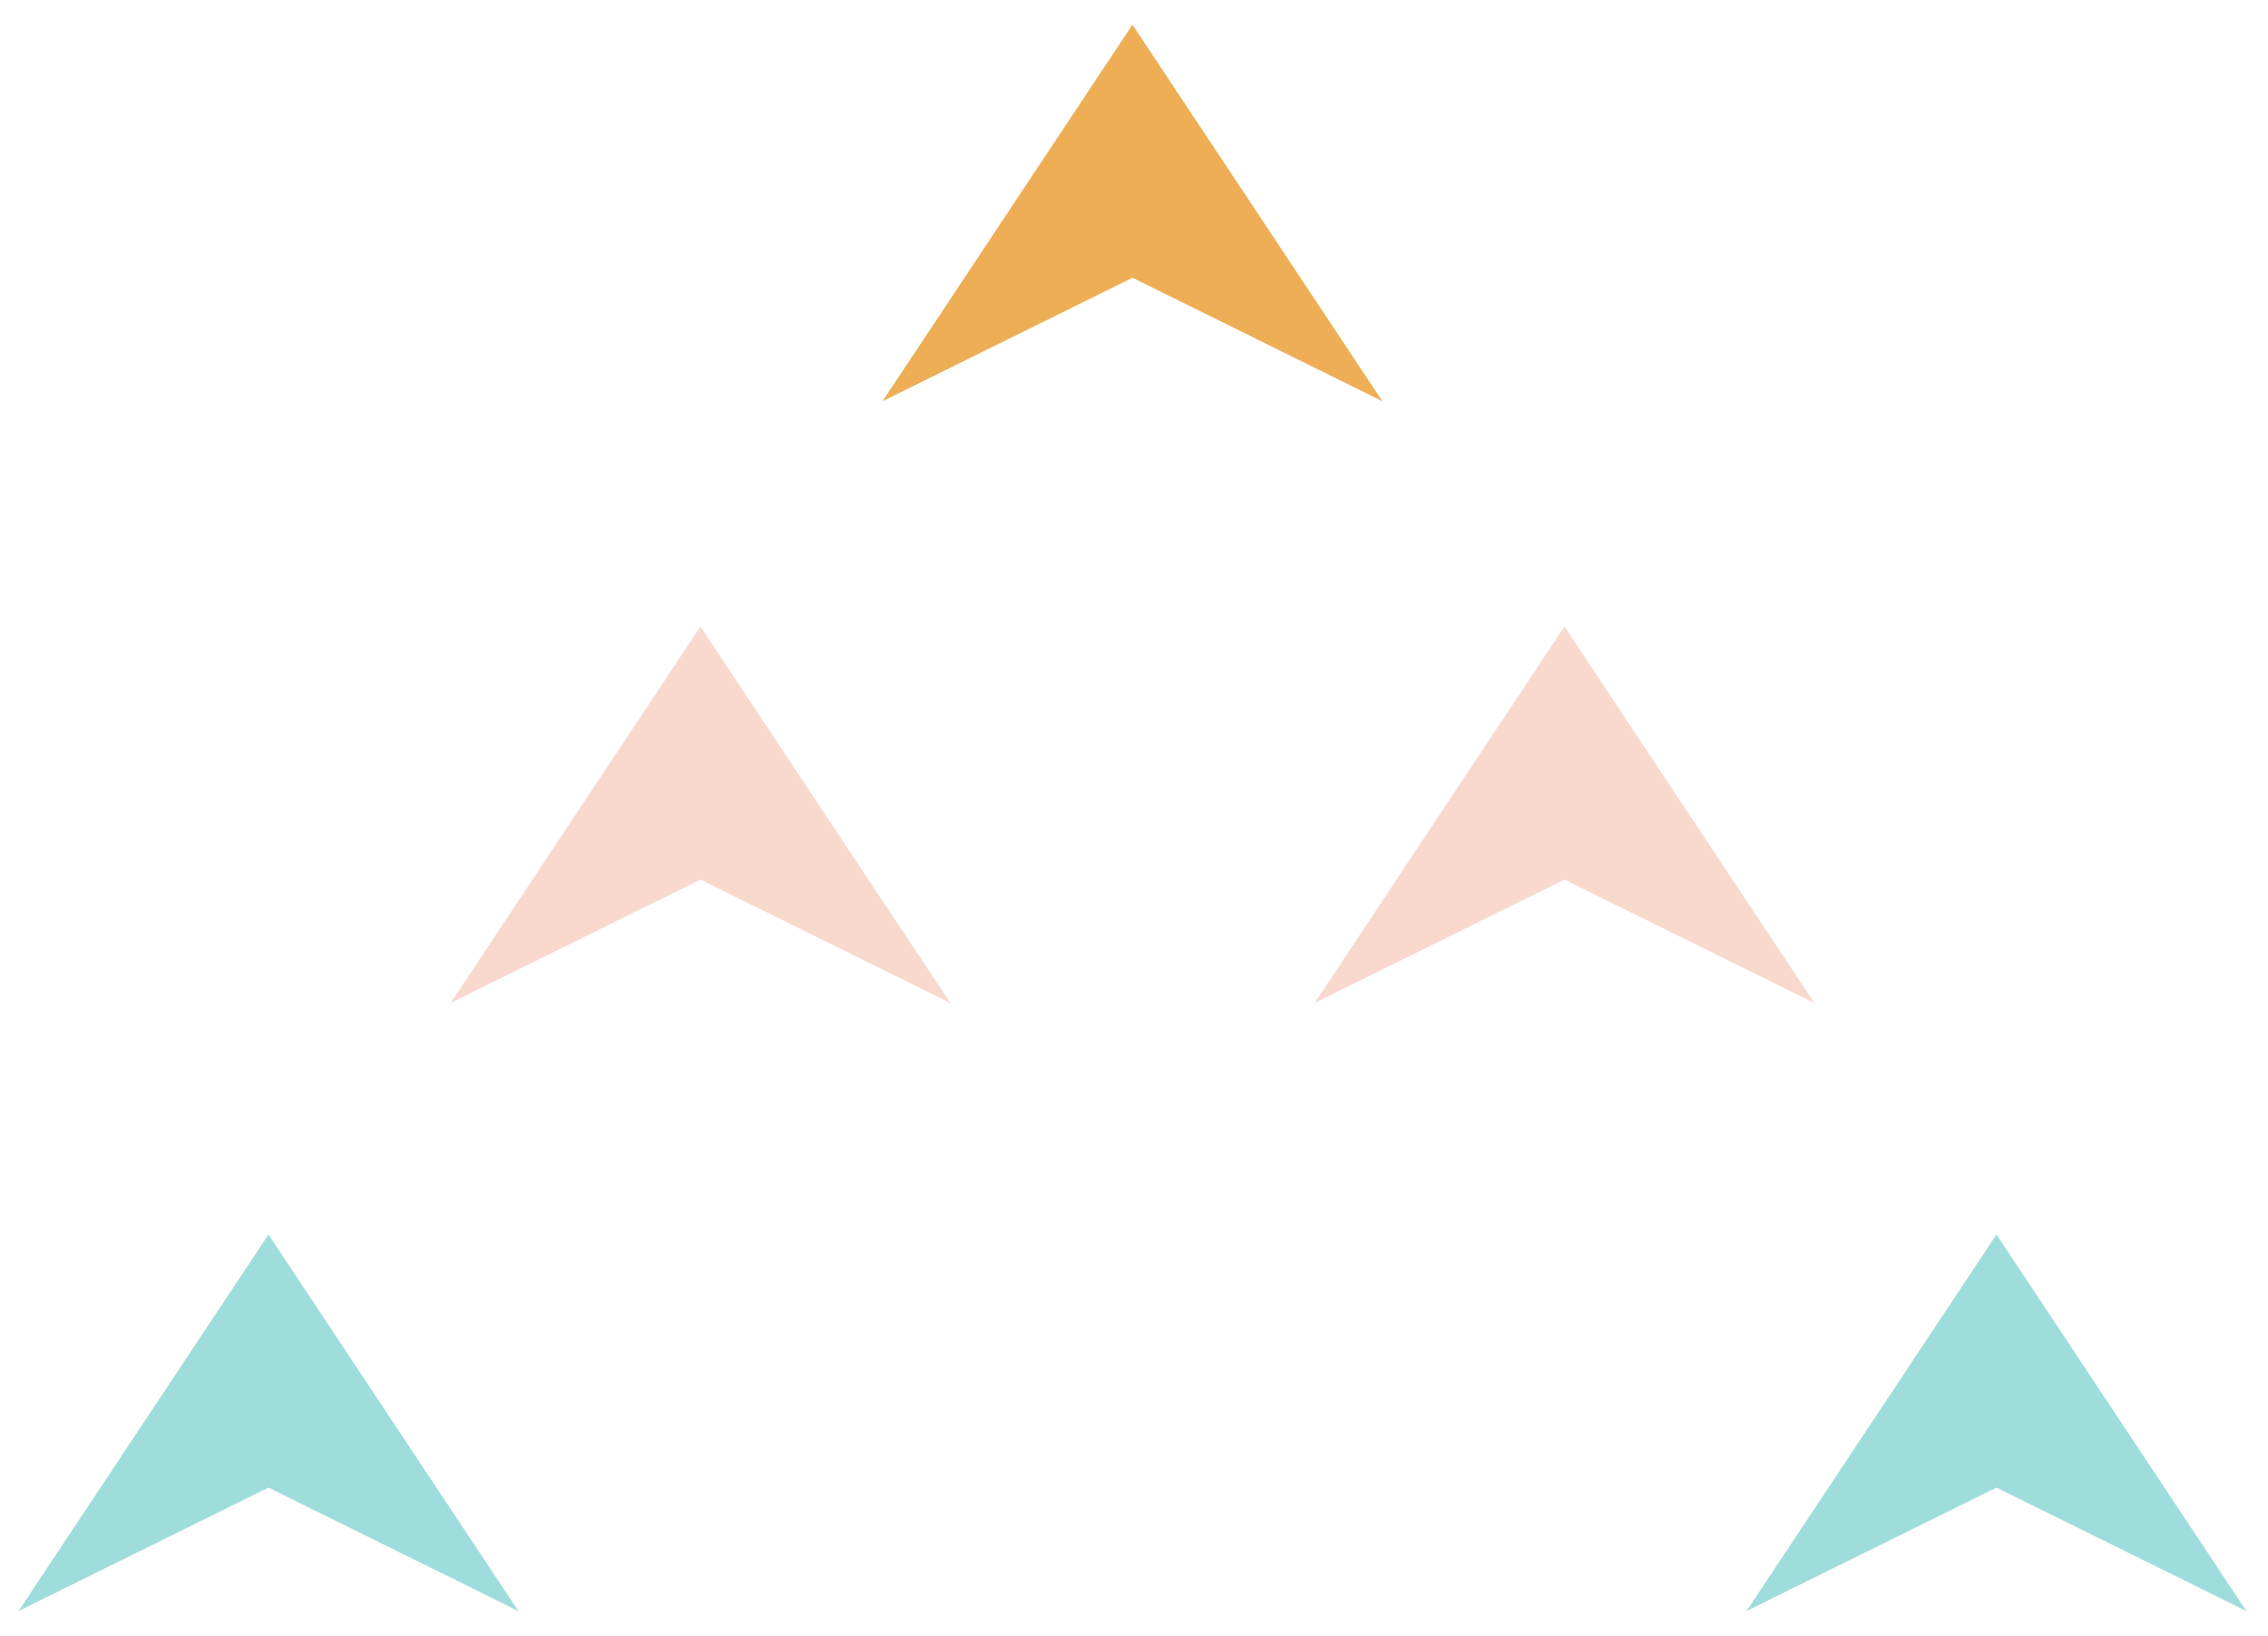
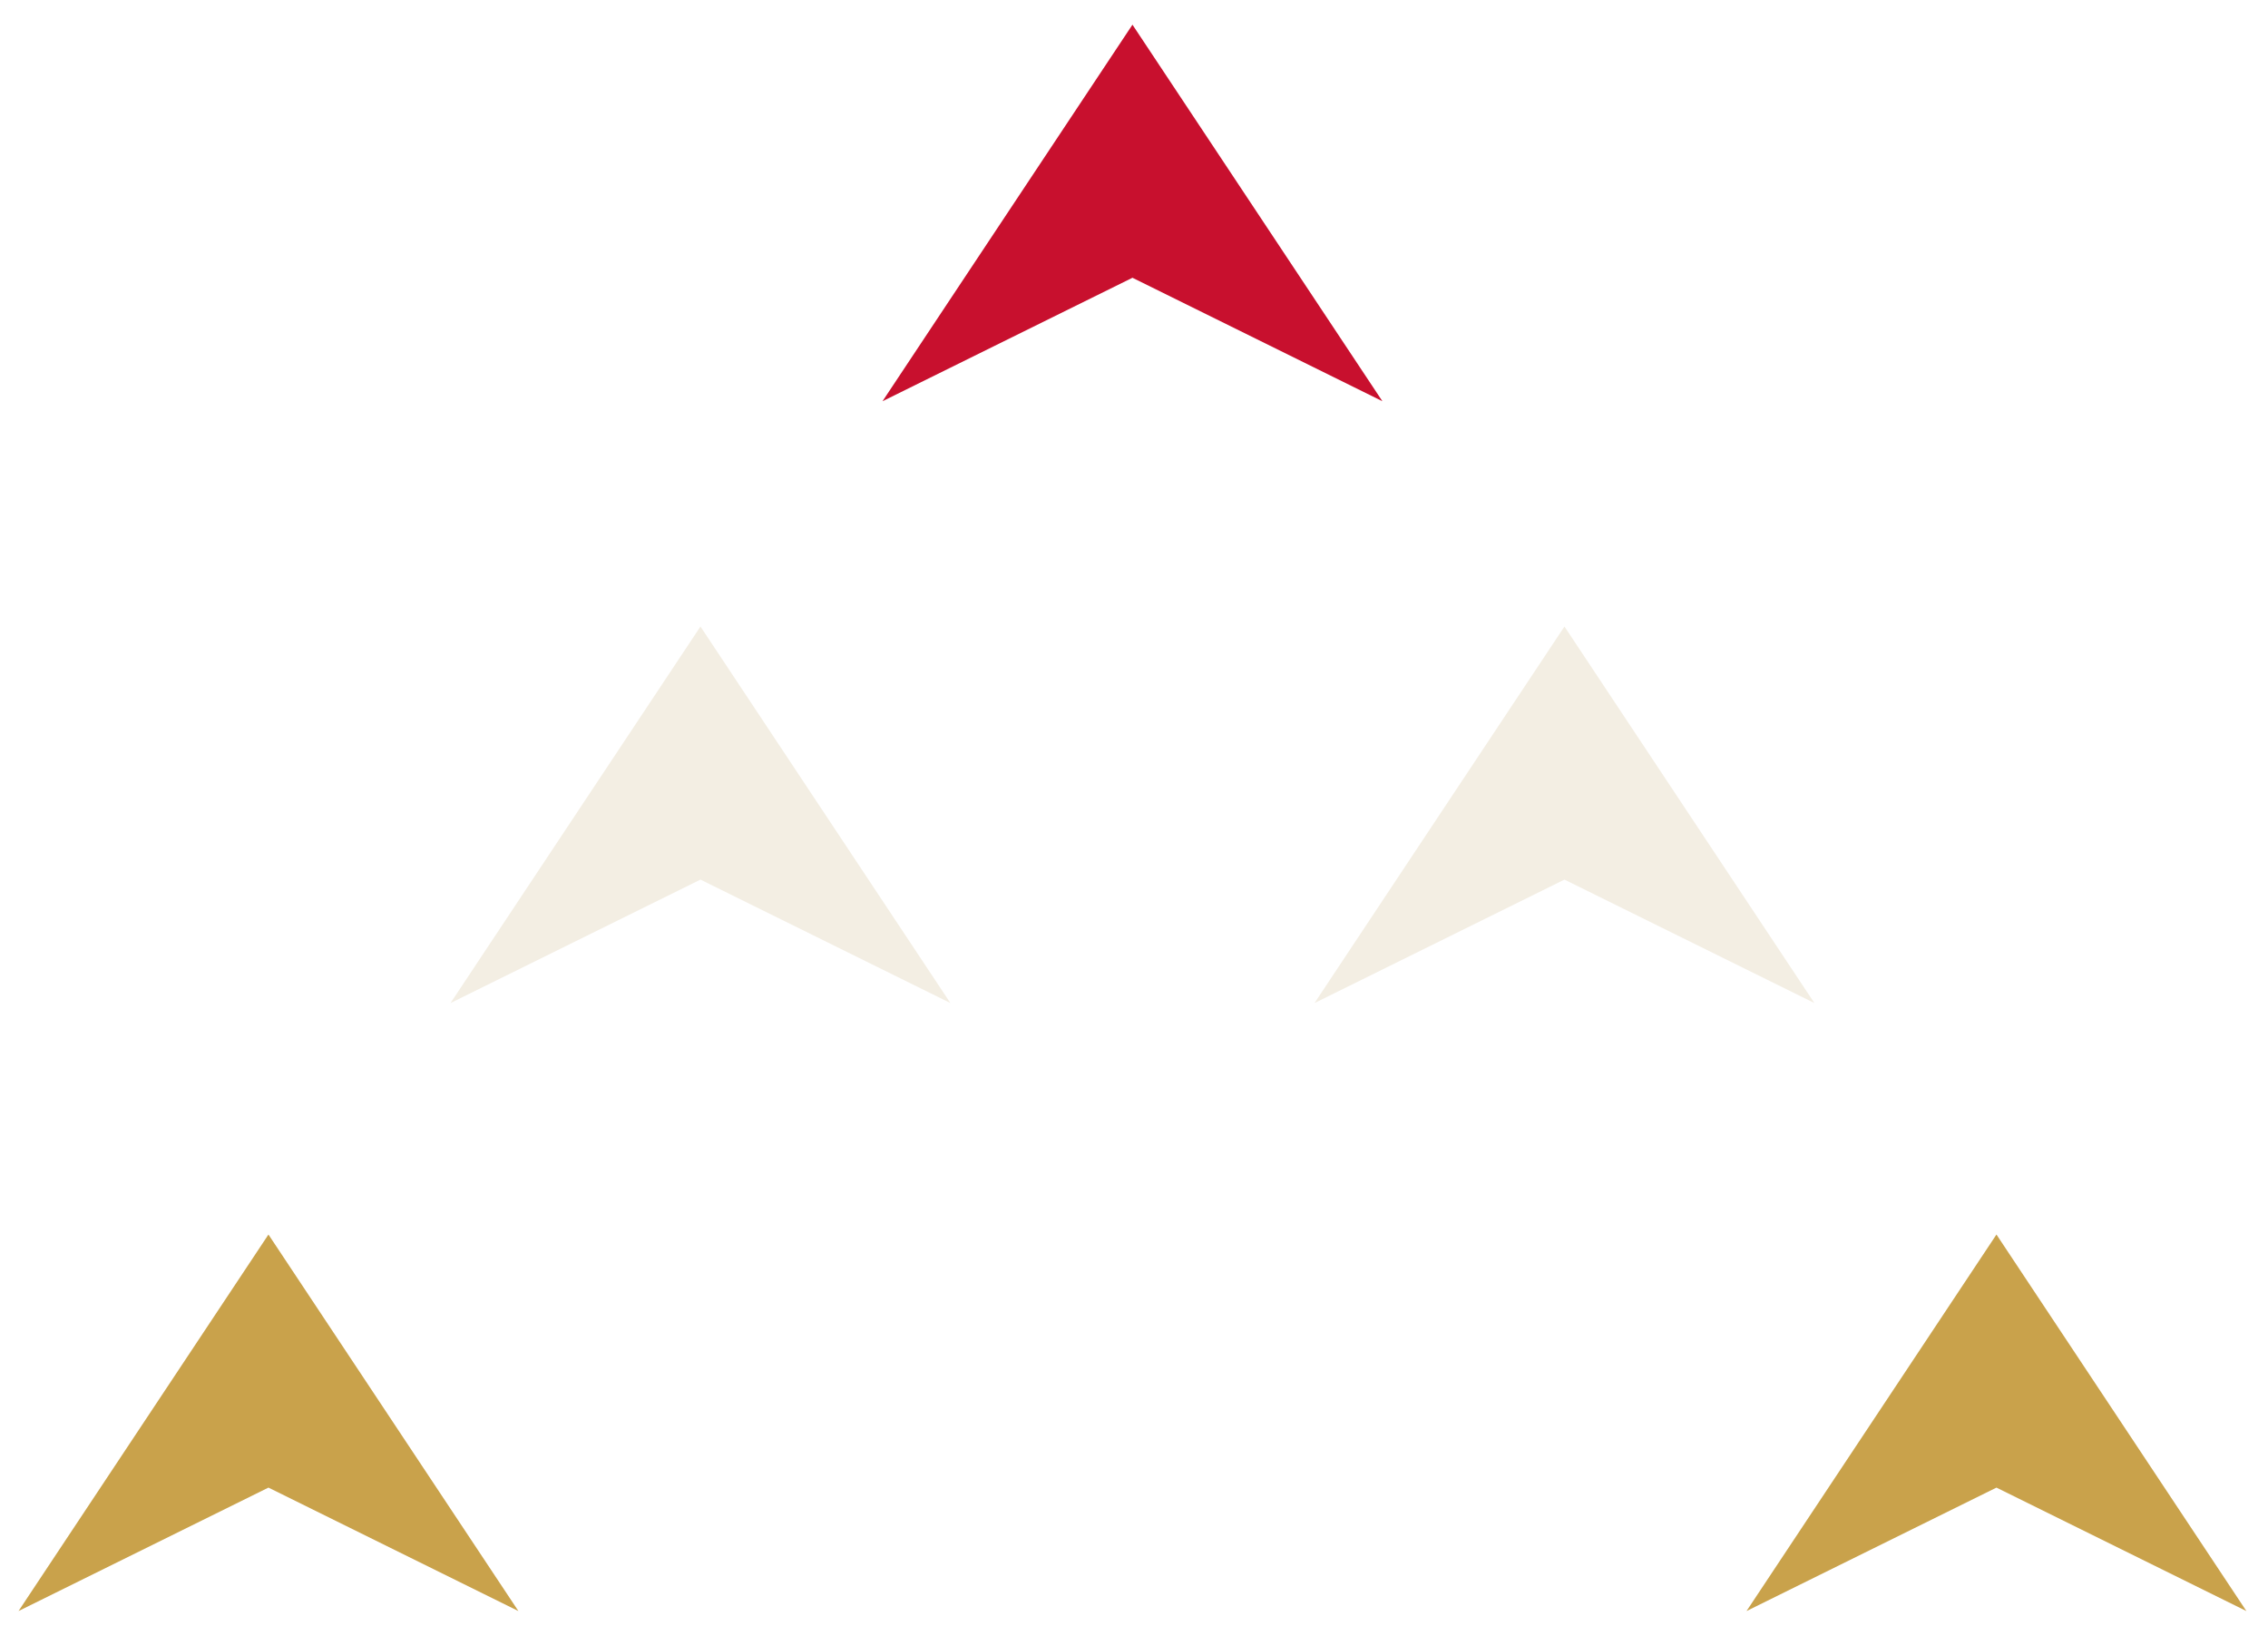
<svg xmlns="http://www.w3.org/2000/svg" viewBox="30 70 735 530" role="img" aria-label="Fleet Agentic">
-   <path fill="#EEAE56" d="M397 78l81 122-81-40-81 40z" />
-   <path fill="#F9D9CE" d="M257 273l81 122-81-40-81 40zM537 273l81 122-81-40-81 40z" />
-   <path fill="#9FDDDC" d="M117 470l81 122-81-40-81 40zM677 470l81 122-81-40-81 40z" />
+   <path fill="#C8102E" d="M397 78l81 122-81-40-81 40z" />
+   <path fill="#F3EEE3" d="M257 273l81 122-81-40-81 40zM537 273l81 122-81-40-81 40z" />
+   <path fill="#C9A24B" d="M117 470l81 122-81-40-81 40zM677 470l81 122-81-40-81 40z" />
</svg>
